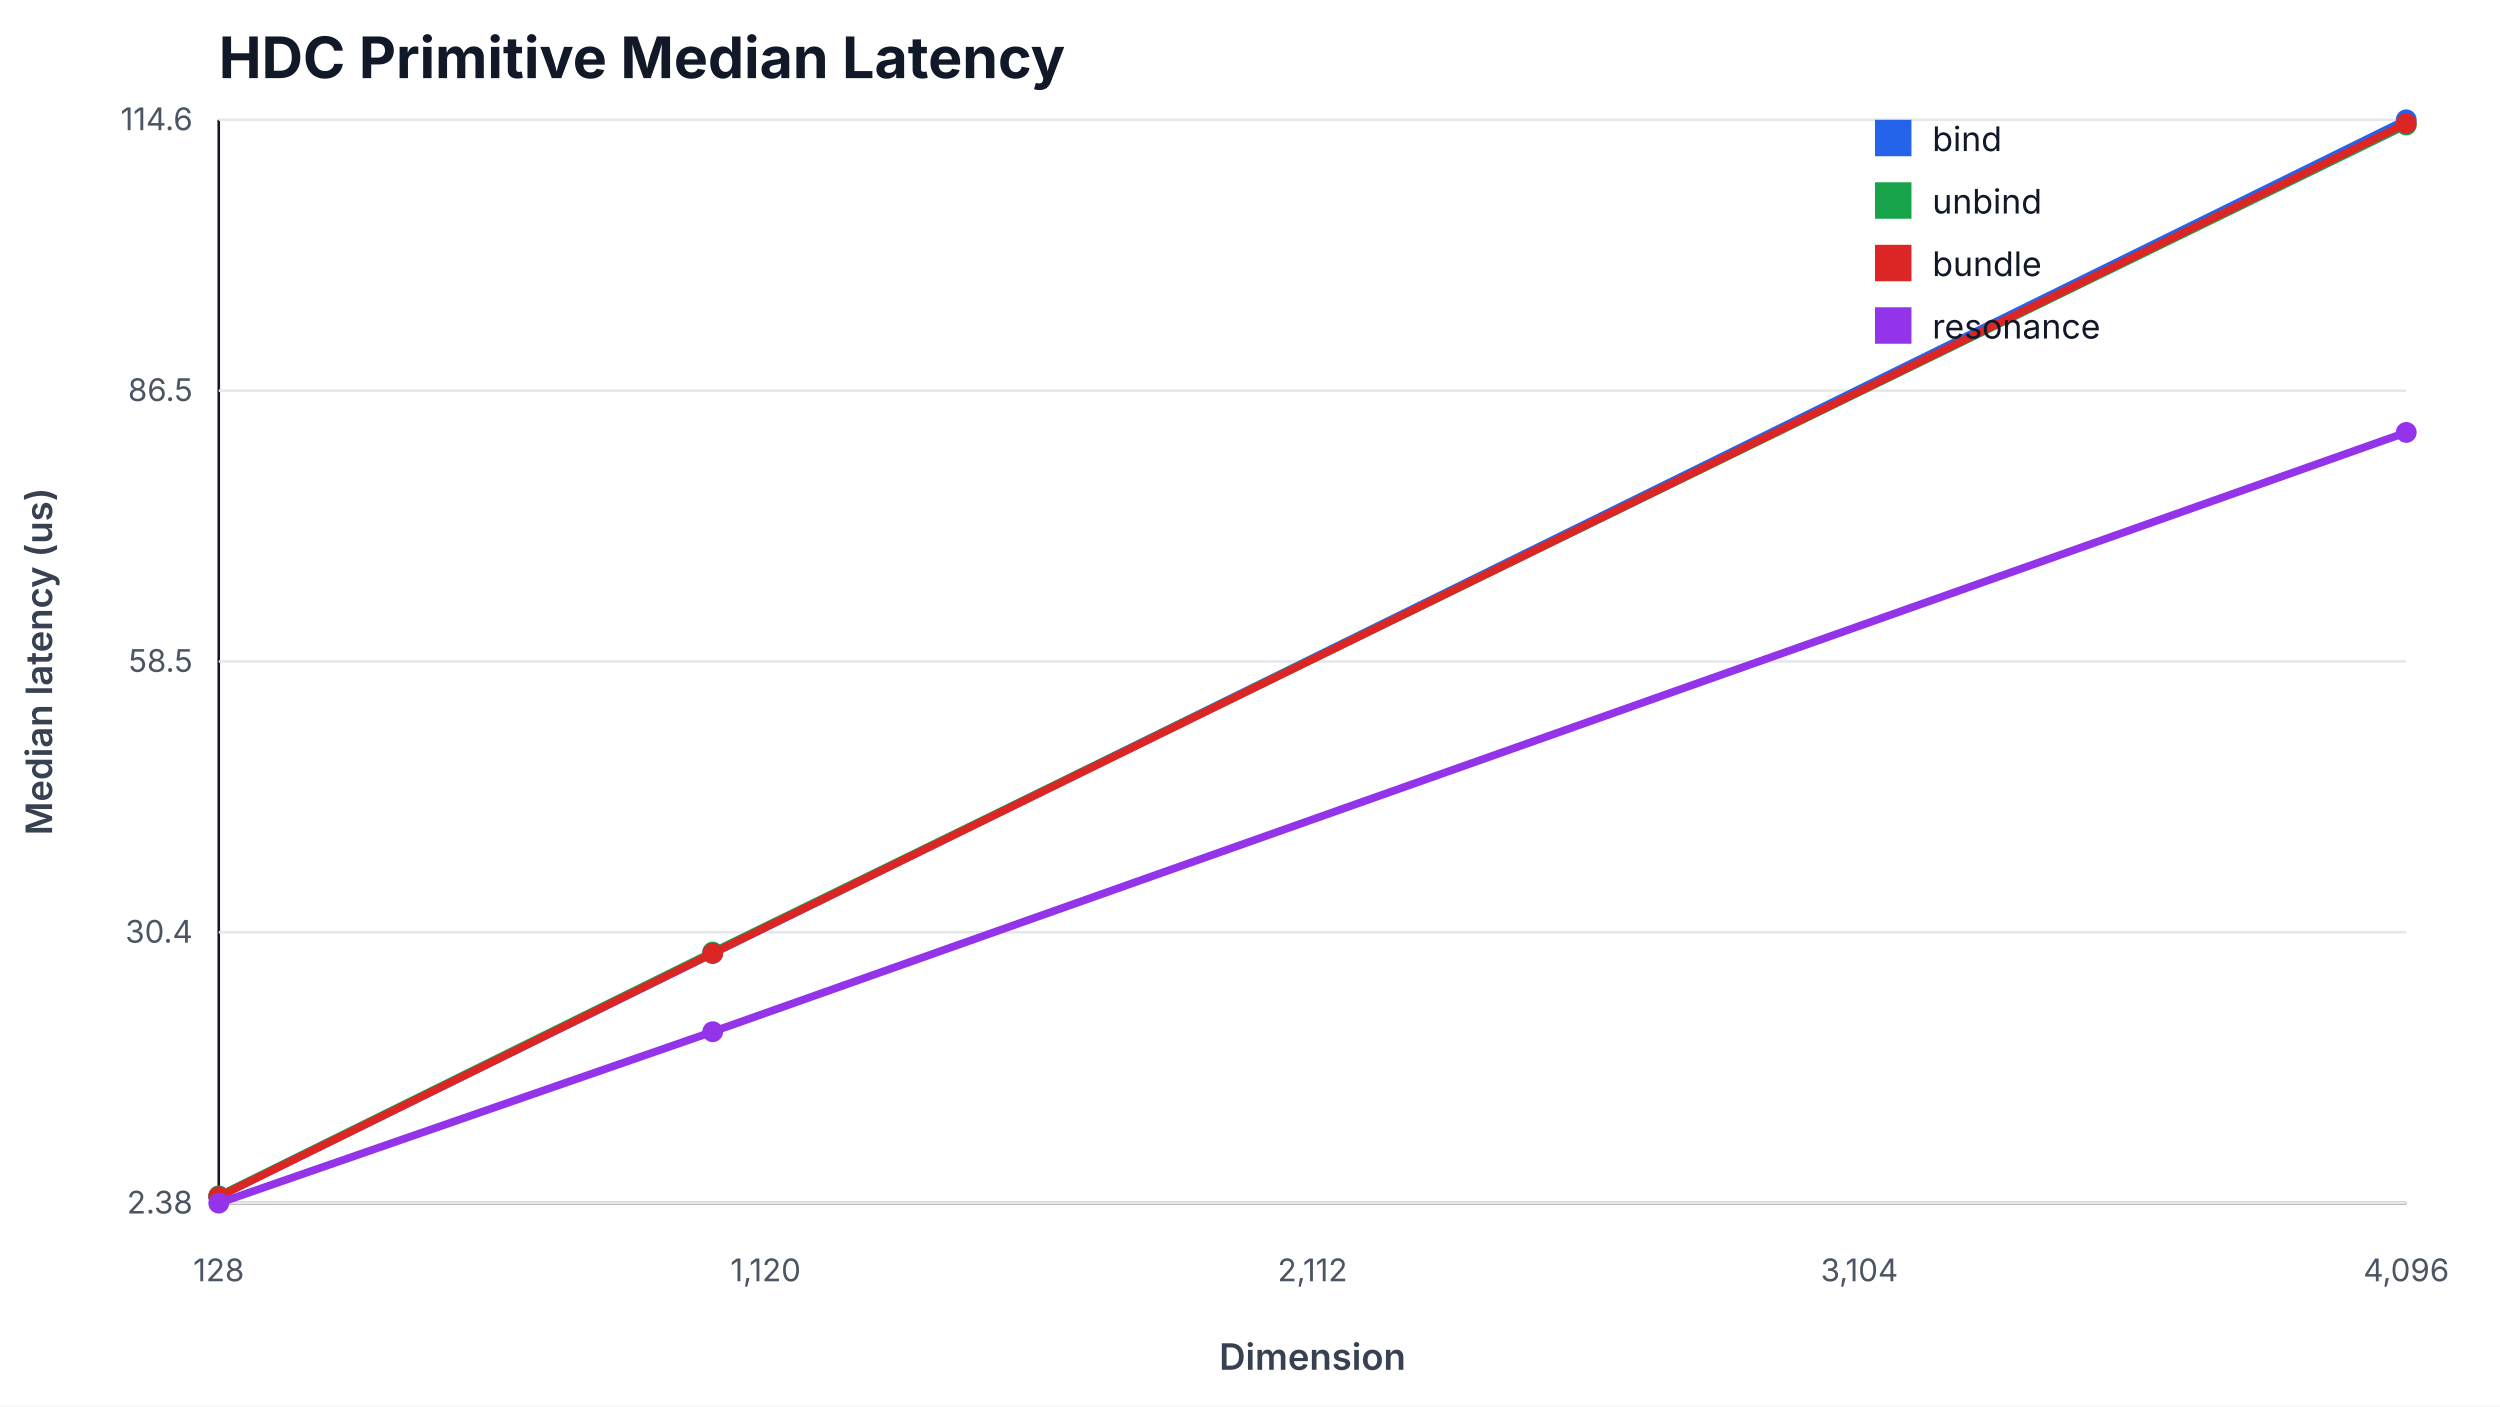
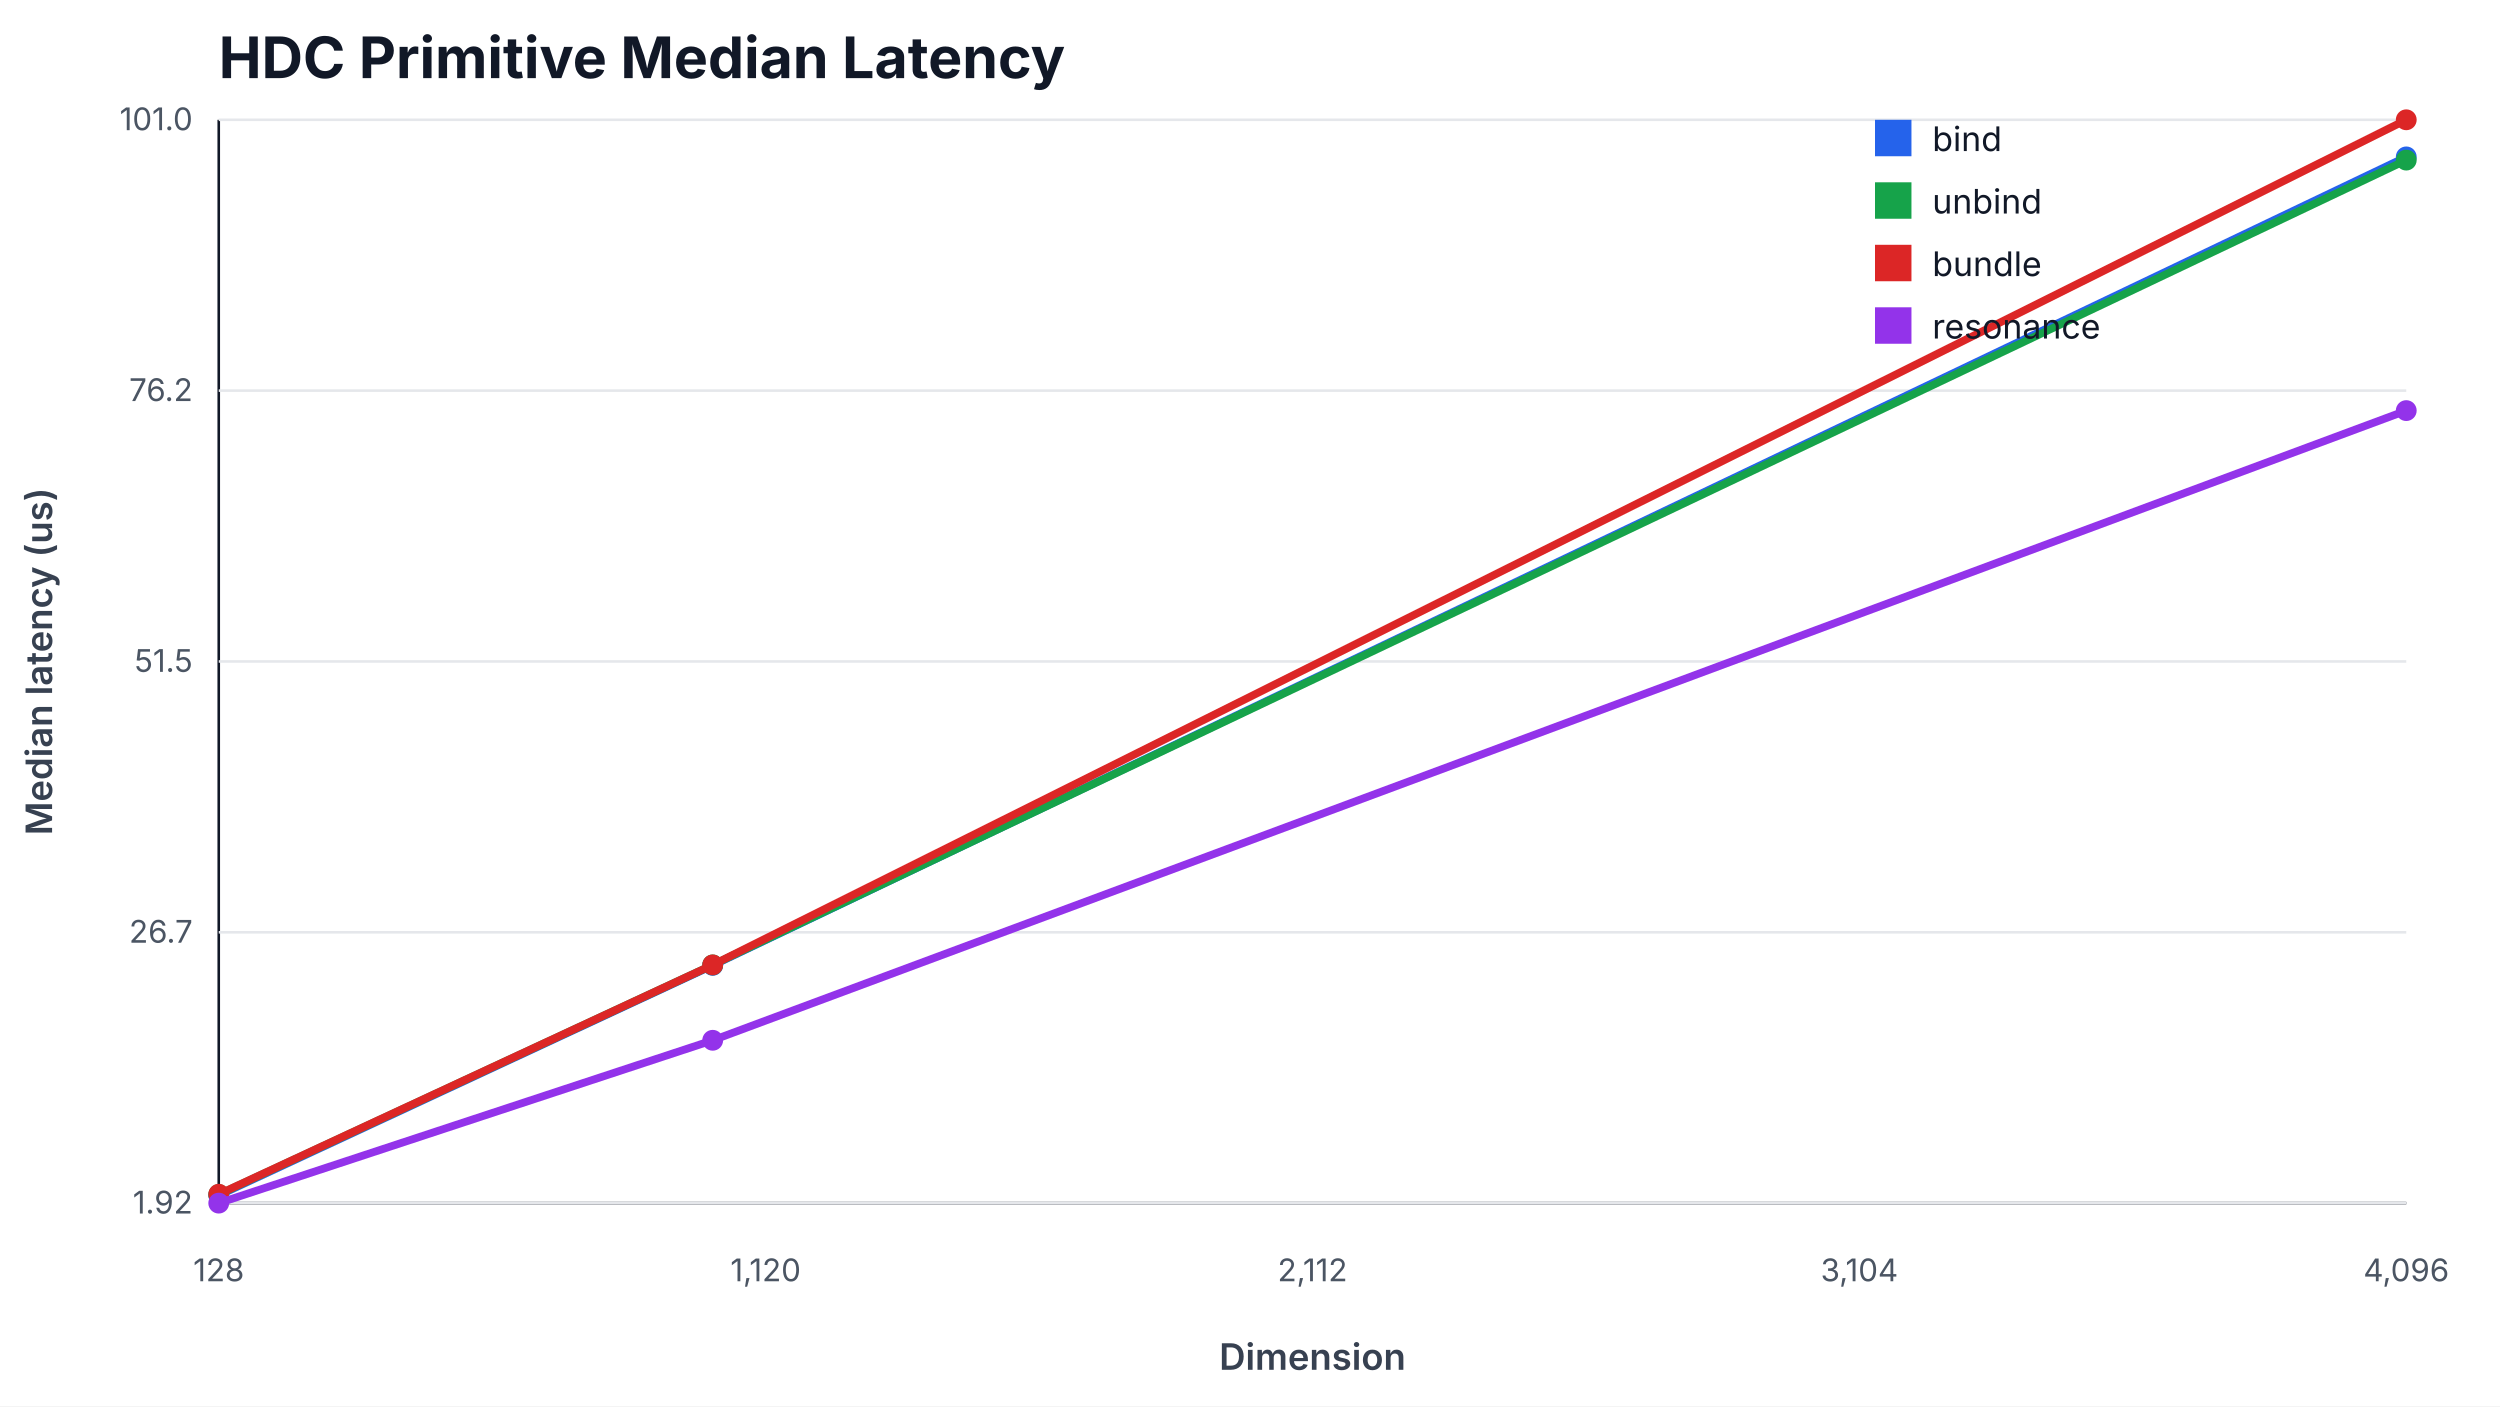
<svg xmlns="http://www.w3.org/2000/svg" width="960" height="540" viewBox="0 0 960 540">
  <style>
.title { font: 700 22px system-ui, -apple-system, Segoe UI, sans-serif; fill: #111827; }
.axis { font: 600 14px system-ui, -apple-system, Segoe UI, sans-serif; fill: #374151; }
.tick { font: 12px system-ui, -apple-system, Segoe UI, sans-serif; fill: #4b5563; }
.legend { font: 13px system-ui, -apple-system, Segoe UI, sans-serif; fill: #111827; }
.label { font: 700 12px system-ui, -apple-system, Segoe UI, sans-serif; fill: #111827; }
</style>
  <rect x="0" y="0" width="960" height="540" fill="#ffffff" />
  <text x="84" y="30" class="title">HDC Primitive Median Latency</text>
  <line x1="84" y1="462" x2="924" y2="462" stroke="#111827" />
  <line x1="84" y1="46" x2="84" y2="462" stroke="#111827" />
  <line x1="84" y1="462.00" x2="924" y2="462.00" stroke="#e5e7eb" />
-   <text x="74" y="466.00" class="tick" text-anchor="end">2.38</text>
+   <text x="74" y="466.00" class="tick" text-anchor="end">1.92</text>
  <line x1="84" y1="358.00" x2="924" y2="358.00" stroke="#e5e7eb" />
-   <text x="74" y="362.00" class="tick" text-anchor="end">30.4</text>
+   <text x="74" y="362.00" class="tick" text-anchor="end">26.7</text>
  <line x1="84" y1="254.00" x2="924" y2="254.00" stroke="#e5e7eb" />
-   <text x="74" y="258.00" class="tick" text-anchor="end">58.5</text>
+   <text x="74" y="258.00" class="tick" text-anchor="end">51.5</text>
  <line x1="84" y1="150.00" x2="924" y2="150.00" stroke="#e5e7eb" />
-   <text x="74" y="154.00" class="tick" text-anchor="end">86.5</text>
+   <text x="74" y="154.00" class="tick" text-anchor="end">76.2</text>
  <line x1="84" y1="46.00" x2="924" y2="46.00" stroke="#e5e7eb" />
-   <text x="74" y="50.00" class="tick" text-anchor="end">114.6</text>
+   <text x="74" y="50.00" class="tick" text-anchor="end">101.0</text>
  <text x="84.00" y="492" class="tick" text-anchor="middle">128</text>
  <text x="294.00" y="492" class="tick" text-anchor="middle">1,120</text>
  <text x="504.00" y="492" class="tick" text-anchor="middle">2,112</text>
  <text x="714.00" y="492" class="tick" text-anchor="middle">3,104</text>
  <text x="924.00" y="492" class="tick" text-anchor="middle">4,096</text>
  <text x="504.0" y="526" class="axis" text-anchor="middle">Dimension</text>
  <text x="20" y="254.0" class="axis" text-anchor="middle" transform="rotate(-90 20 254.0)">Median latency (us)</text>
-   <path d="M84.00,459.37 L273.68,366.13 L924.00,46.00" fill="none" stroke="#2563eb" stroke-width="3" />
-   <circle cx="84.00" cy="459.37" r="4" fill="#2563eb" />
-   <circle cx="273.68" cy="366.13" r="4" fill="#2563eb" />
-   <circle cx="924.00" cy="46.00" r="4" fill="#2563eb" />
+   <path d="M84.00,459.02 L273.68,370.70 L924.00,60.25" fill="none" stroke="#2563eb" stroke-width="3" />
+   <circle cx="84.00" cy="459.02" r="4" fill="#2563eb" />
+   <circle cx="273.68" cy="370.70" r="4" fill="#2563eb" />
+   <circle cx="924.00" cy="60.25" r="4" fill="#2563eb" />
  <rect x="720" y="46" width="14" height="14" fill="#2563eb" />
  <text x="742" y="58" class="legend">bind</text>
-   <path d="M84.00,459.22 L273.68,365.59 L924.00,48.01" fill="none" stroke="#16a34a" stroke-width="3" />
-   <circle cx="84.00" cy="459.22" r="4" fill="#16a34a" />
-   <circle cx="273.68" cy="365.59" r="4" fill="#16a34a" />
-   <circle cx="924.00" cy="48.01" r="4" fill="#16a34a" />
+   <path d="M84.00,458.68 L273.68,370.52 L924.00,61.48" fill="none" stroke="#16a34a" stroke-width="3" />
+   <circle cx="84.00" cy="458.68" r="4" fill="#16a34a" />
+   <circle cx="273.68" cy="370.52" r="4" fill="#16a34a" />
+   <circle cx="924.00" cy="61.48" r="4" fill="#16a34a" />
  <rect x="720" y="70" width="14" height="14" fill="#16a34a" />
  <text x="742" y="82" class="legend">unbind</text>
-   <path d="M84.00,459.53 L273.68,366.05 L924.00,47.39" fill="none" stroke="#dc2626" stroke-width="3" />
-   <circle cx="84.00" cy="459.53" r="4" fill="#dc2626" />
-   <circle cx="273.68" cy="366.05" r="4" fill="#dc2626" />
-   <circle cx="924.00" cy="47.39" r="4" fill="#dc2626" />
+   <path d="M84.00,458.59 L273.68,370.52 L924.00,46.00" fill="none" stroke="#dc2626" stroke-width="3" />
+   <circle cx="84.00" cy="458.59" r="4" fill="#dc2626" />
+   <circle cx="273.68" cy="370.52" r="4" fill="#dc2626" />
+   <circle cx="924.00" cy="46.00" r="4" fill="#dc2626" />
  <rect x="720" y="94" width="14" height="14" fill="#dc2626" />
  <text x="742" y="106" class="legend">bundle</text>
-   <path d="M84.00,462.00 L273.68,396.18 L924.00,166.05" fill="none" stroke="#9333ea" stroke-width="3" />
+   <path d="M84.00,462.00 L273.68,399.47 L924.00,157.67" fill="none" stroke="#9333ea" stroke-width="3" />
  <circle cx="84.00" cy="462.00" r="4" fill="#9333ea" />
-   <circle cx="273.68" cy="396.18" r="4" fill="#9333ea" />
-   <circle cx="924.00" cy="166.05" r="4" fill="#9333ea" />
+   <circle cx="273.68" cy="399.47" r="4" fill="#9333ea" />
+   <circle cx="924.00" cy="157.67" r="4" fill="#9333ea" />
  <rect x="720" y="118" width="14" height="14" fill="#9333ea" />
  <text x="742" y="130" class="legend">resonance</text>
</svg>
